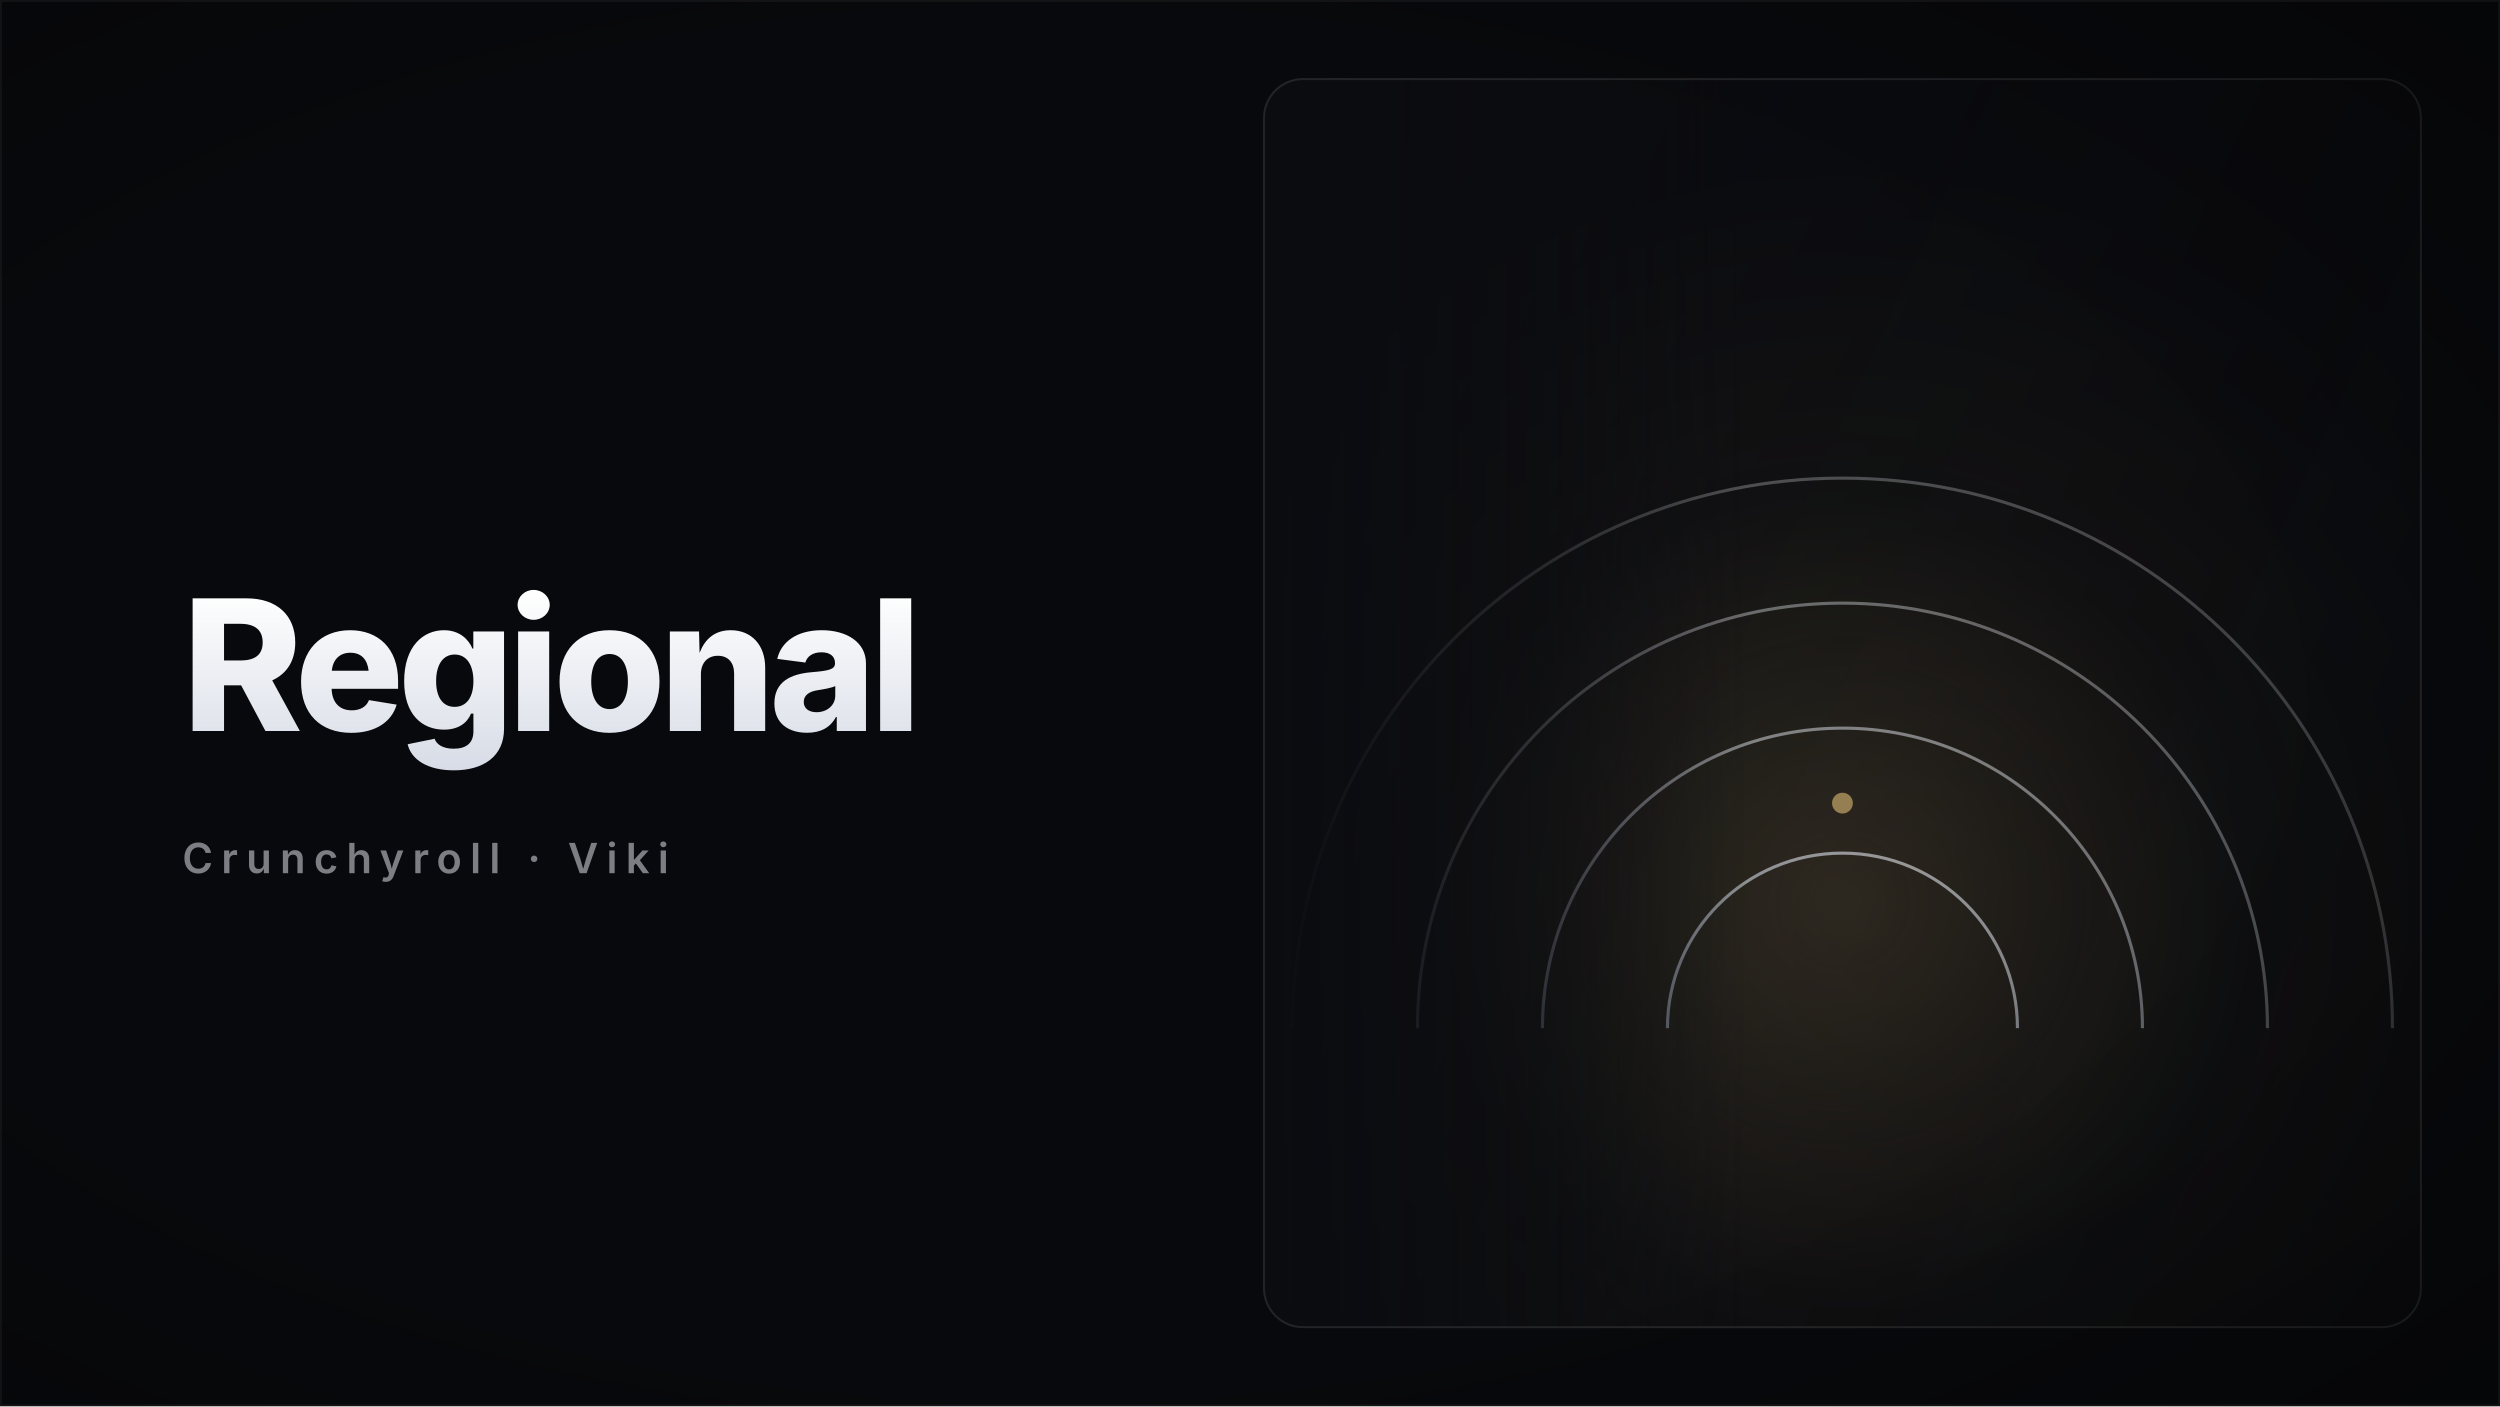
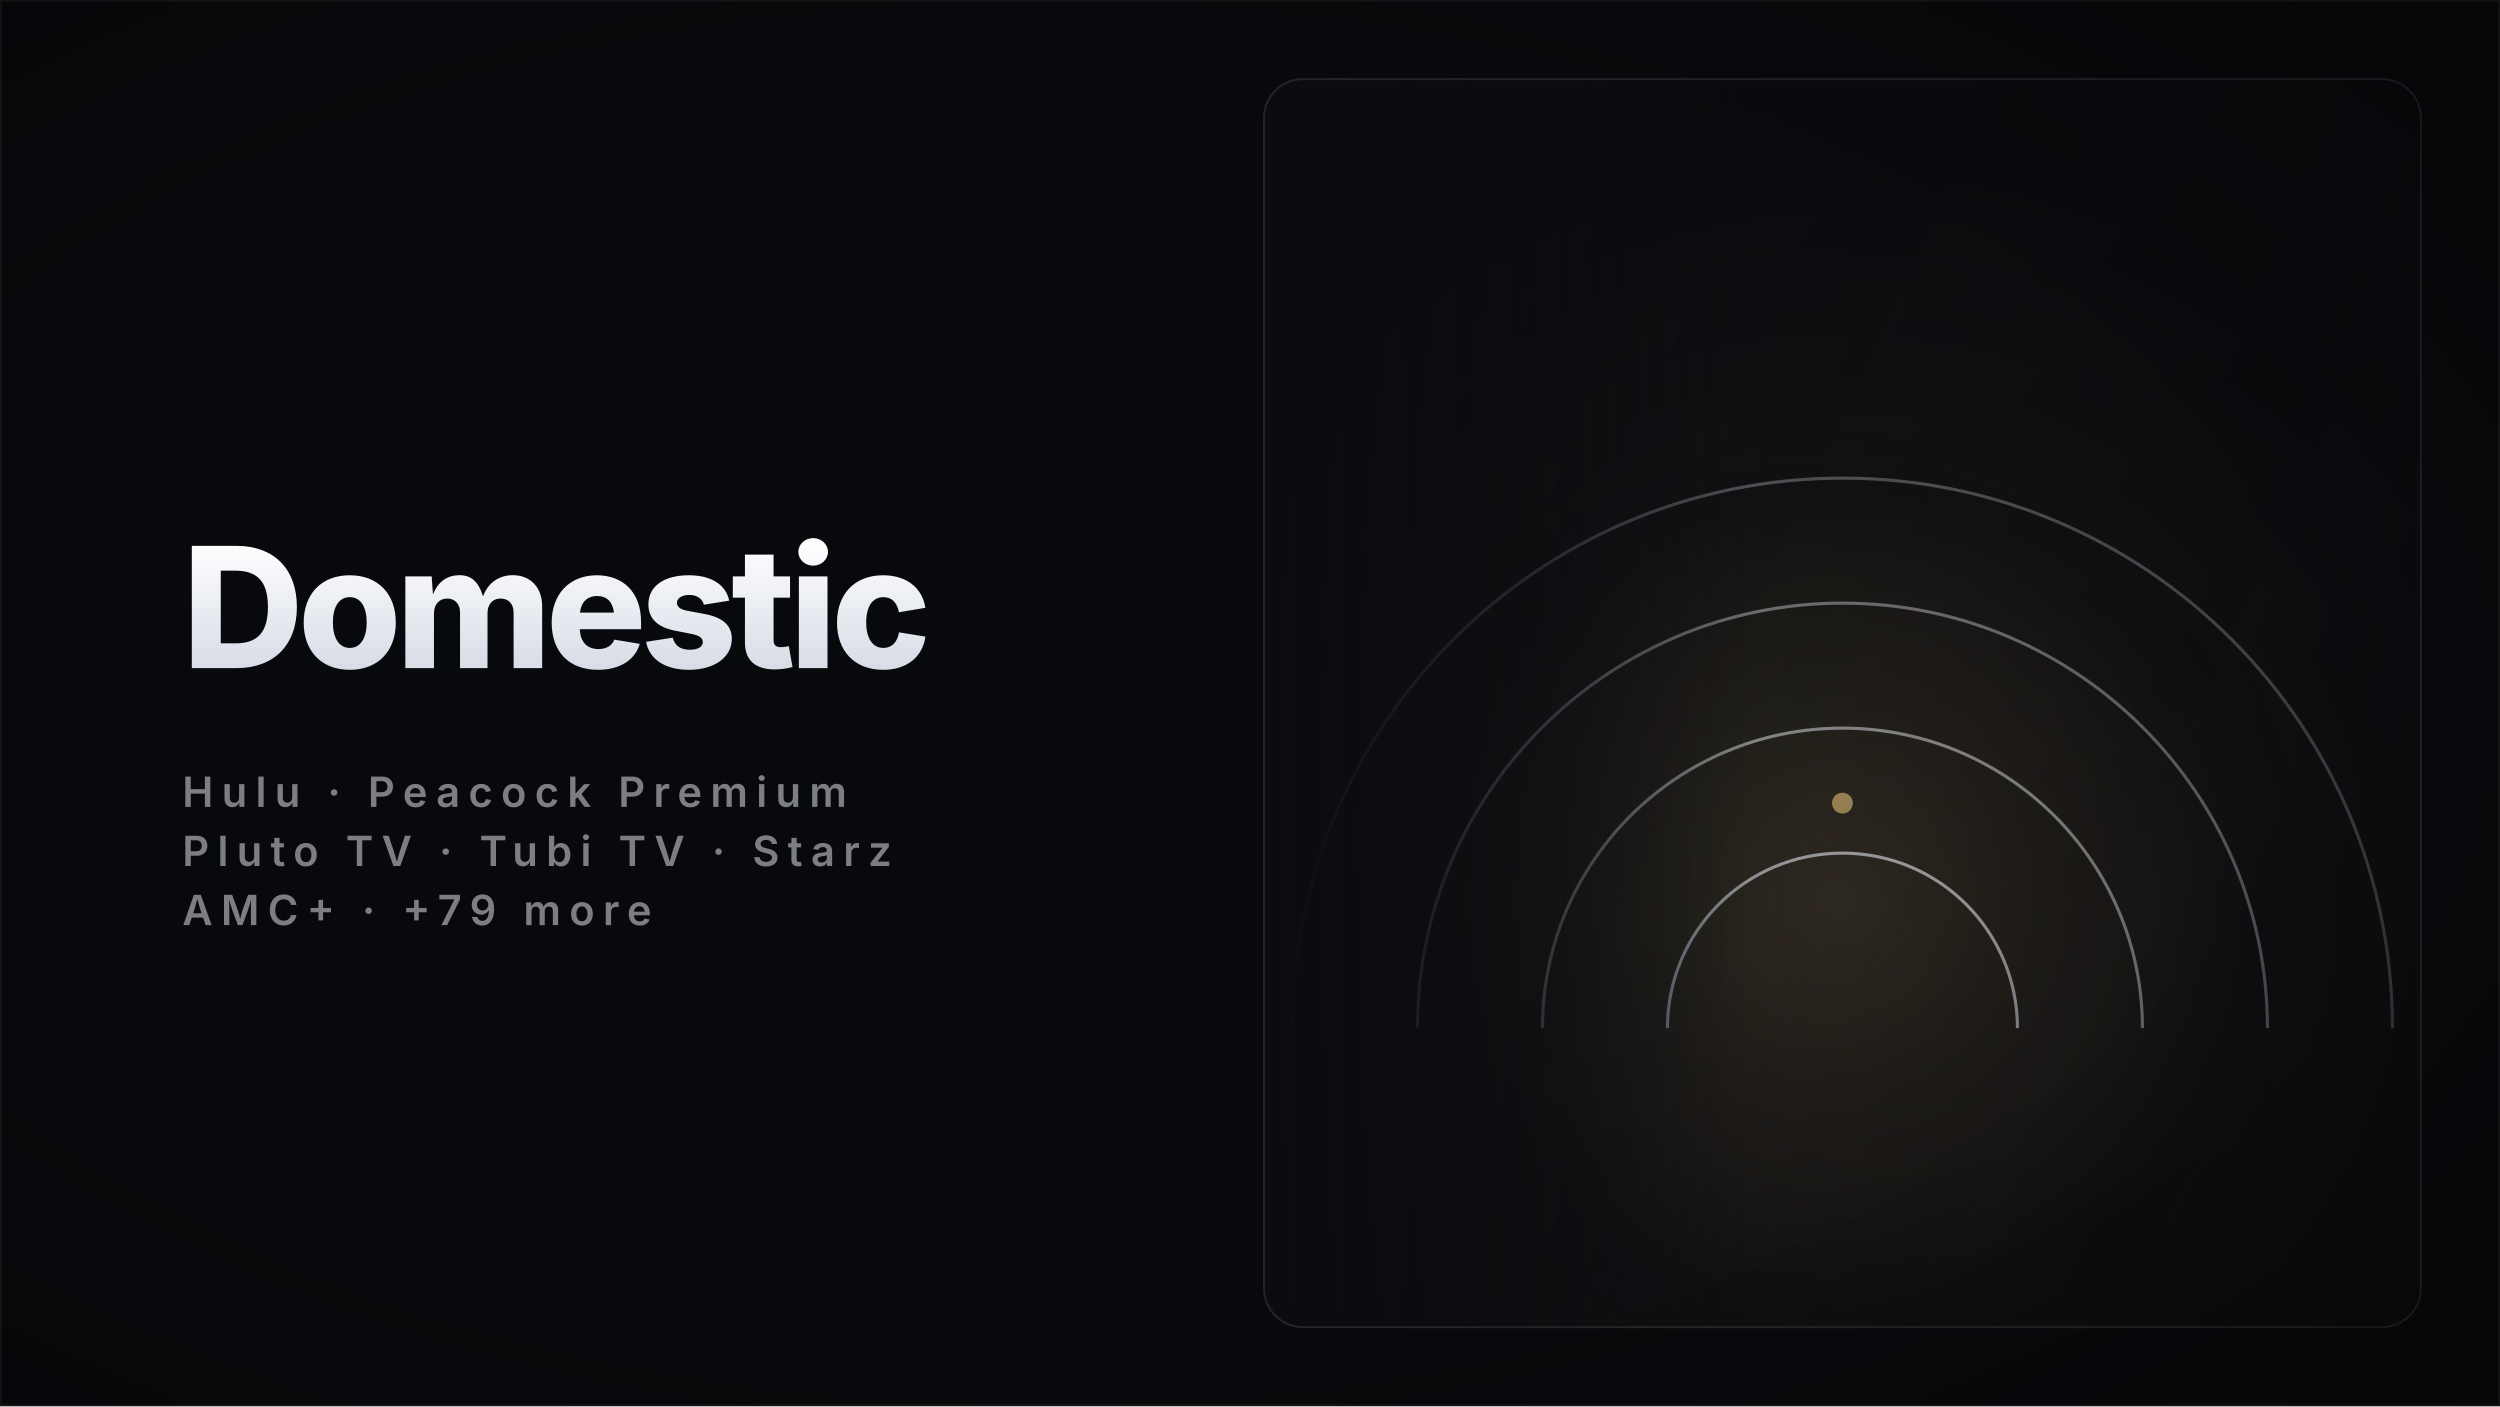
- <svg xmlns="http://www.w3.org/2000/svg" width="1920" height="1080" viewBox="0 0 1920 1080" role="img" aria-label="Regional — shows collection cover" shape-rendering="geometricPrecision" text-rendering="geometricPrecision">
+ <svg xmlns="http://www.w3.org/2000/svg" width="1920" height="1080" viewBox="0 0 1920 1080" role="img" aria-label="Domestic — shows collection cover" shape-rendering="geometricPrecision" text-rendering="geometricPrecision">
  <defs>
    <linearGradient id="titleFill" x1="0" y1="0" x2="0" y2="1">
      <stop offset="0" stop-color="#FFFFFF" />
      <stop offset="1" stop-color="#D7DCE6" />
    </linearGradient>
    <linearGradient id="feather" x1="0" y1="0" x2="1" y2="0">
      <stop offset="0" stop-color="#0B0C10" stop-opacity="1" />
      <stop offset="0.6" stop-color="#0B0C10" stop-opacity="0.55" />
      <stop offset="1" stop-color="#0B0C10" stop-opacity="0" />
    </linearGradient>
    <linearGradient id="panelShade" x1="0" y1="0" x2="1" y2="0.5">
      <stop offset="0" stop-color="rgba(6,7,10,0)" />
      <stop offset="1" stop-color="rgba(6,7,10,0.42)" />
    </linearGradient>
    <radialGradient id="vignette" cx="0.42" cy="0.5" r="0.85">
      <stop offset="0.55" stop-color="rgba(0,0,0,0)" />
      <stop offset="1" stop-color="rgba(0,0,0,0.45)" />
    </radialGradient>
    <clipPath id="cardClip">
      <rect x="970" y="60" width="890" height="960" rx="30" />
    </clipPath>
    <linearGradient id="ivoryS" x1="0" y1="0" x2="1" y2="1">
      <stop offset="0" stop-color="#FFFFFF" />
      <stop offset="1" stop-color="#9AA2B4" />
    </linearGradient>
    <radialGradient id="glow" cx="0.5" cy="0.5" r="0.5">
      <stop offset="0" stop-color="#C8A96A" stop-opacity="0.26" />
      <stop offset="0.55" stop-color="#C8A96A" stop-opacity="0.05" />
      <stop offset="1" stop-color="#C8A96A" stop-opacity="0" />
    </radialGradient>
    <linearGradient id="beamG" x1="0" y1="0" x2="0" y2="1">
      <stop offset="0" stop-color="#FFFFFF" stop-opacity="0.34" />
      <stop offset="1" stop-color="#FFFFFF" stop-opacity="0" />
    </linearGradient>
    <linearGradient id="barG" x1="0" y1="1" x2="0" y2="0">
      <stop offset="0" stop-color="#3A3F4D" />
      <stop offset="0.6" stop-color="#C9CEDB" />
      <stop offset="1" stop-color="#FFFFFF" />
    </linearGradient>
    <linearGradient id="colG" x1="0" y1="1" x2="0" y2="0">
      <stop offset="0" stop-color="#4A5060" stop-opacity="0.85" />
      <stop offset="1" stop-color="#E8ECF4" />
    </linearGradient>
    <radialGradient id="disc" cx="0.38" cy="0.34" r="0.75">
      <stop offset="0" stop-color="#FFFFFF" stop-opacity="0.9" />
      <stop offset="1" stop-color="#C8A96A" stop-opacity="0.12" />
    </radialGradient>
    <style>
      .glow { animation: glowPulse 11s ease-in-out infinite; }
      @keyframes glowPulse { 0%,100% { opacity: 0.68; } 50% { opacity: 1; } }
      @media (prefers-reduced-motion: reduce) { .glow { animation: none; } }
    </style>
  </defs>
  <rect x="0" y="0" width="1920" height="1080" fill="#08090C" />
  <rect x="970" y="60" width="890" height="960" rx="30" fill="#0B0C10" />
  <g clip-path="url(#cardClip)">
    <g transform="translate(2830 0) scale(-1 1)">
      <circle cx="1415" cy="693.6" r="576" fill="url(#glow)" class="glow" />
      <path d="M 1280.6 789.6 A 134.4 134.4 0 0 1 1549.4 789.6" fill="none" stroke="url(#ivoryS)" stroke-width="2.4" opacity="0.85" />
      <path d="M 1184.6 789.6 A 230.4 230.4 0 0 1 1645.4 789.6" fill="none" stroke="url(#ivoryS)" stroke-width="2.4" opacity="0.69" />
      <path d="M 1088.6 789.6 A 326.4 326.4 0 0 1 1741.4 789.6" fill="none" stroke="url(#ivoryS)" stroke-width="2.4" opacity="0.53" />
      <path d="M 992.6 789.6 A 422.4 422.4 0 0 1 1837.4 789.6" fill="none" stroke="url(#ivoryS)" stroke-width="2.4" opacity="0.37" />
      <line x1="1415" y1="789.6" x2="1415" y2="636" stroke="url(#ivoryS)" stroke-width="3" />
      <circle cx="1415" cy="616.8" r="8" fill="#C8A96A" />
      <line x1="1076.8" y1="789.6" x2="1753.2" y2="789.6" stroke="url(#ivoryS)" stroke-width="2" opacity="0.45" />
    </g>
    <rect x="970" y="60" width="890" height="960" fill="url(#panelShade)" />
    <rect x="970" y="60" width="373.8" height="960" fill="url(#feather)" />
  </g>
  <rect x="970.75" y="60.75" width="888.5" height="958.5" rx="30" fill="none" stroke="rgba(255,255,255,0.10)" stroke-width="1.5" />
  <rect x="0" y="0" width="1920" height="1080" fill="url(#vignette)" />
  <g>
-     <text x="140" y="561.4" font-family="Inter" font-size="140" font-weight="800" letter-spacing="-4.90" fill="url(#titleFill)">Regional</text>
-     <text x="140" y="670.6" font-family="Inter" font-size="32" font-weight="600" letter-spacing="6.40" fill="rgba(231,235,243,0.52)">Crunchyroll  ·  Viki</text>
+     <text x="140" y="513.1" font-family="Inter" font-size="129" font-weight="800" letter-spacing="-4.52" fill="url(#titleFill)">Domestic</text>
+     <text x="140" y="619.7" font-family="Inter" font-size="32" font-weight="600" letter-spacing="6.40" fill="rgba(231,235,243,0.52)">Hulu  ·  Peacock Premium</text>
+     <text x="140" y="665.1" font-family="Inter" font-size="32" font-weight="600" letter-spacing="6.40" fill="rgba(231,235,243,0.52)">Pluto TV  ·  Tubi TV  ·  Starz</text>
+     <text x="140" y="710.5" font-family="Inter" font-size="32" font-weight="600" letter-spacing="6.40" fill="rgba(231,235,243,0.52)">AMC+  ·  +79 more</text>
  </g>
  <rect x="0.75" y="0.75" width="1918.5" height="1078.5" fill="none" stroke="rgba(255,255,255,0.05)" stroke-width="1.5" />
</svg>
